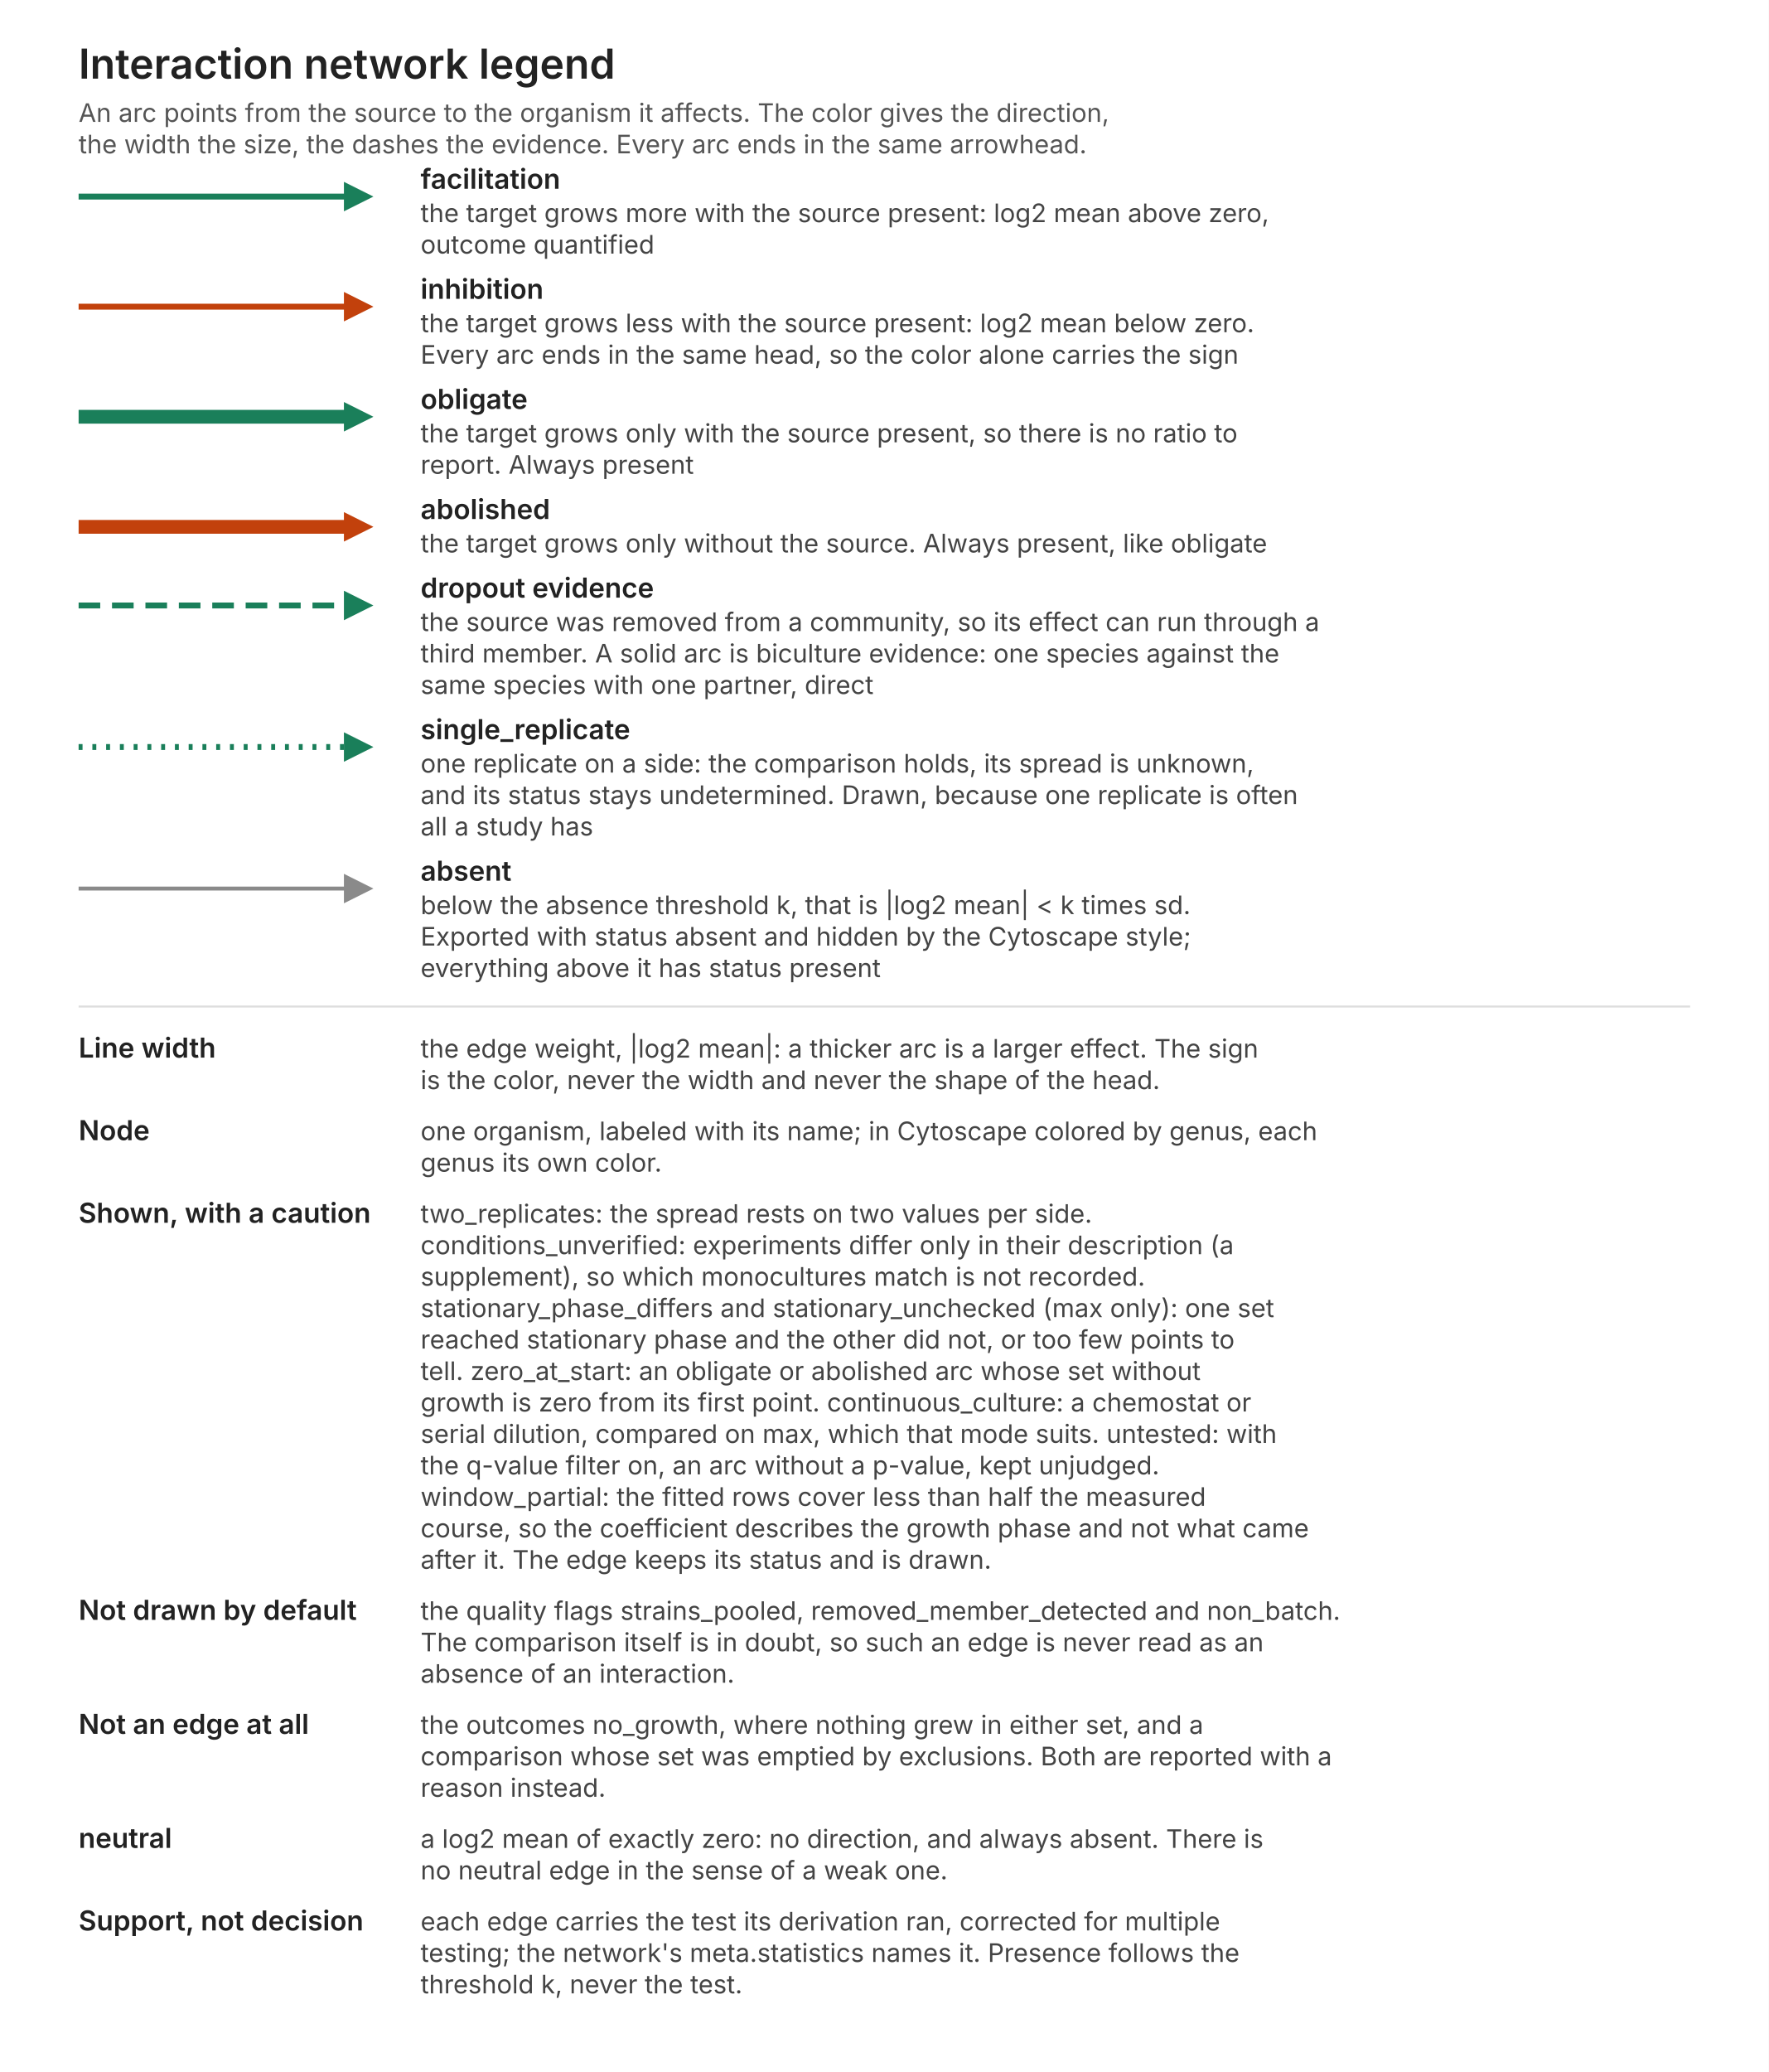
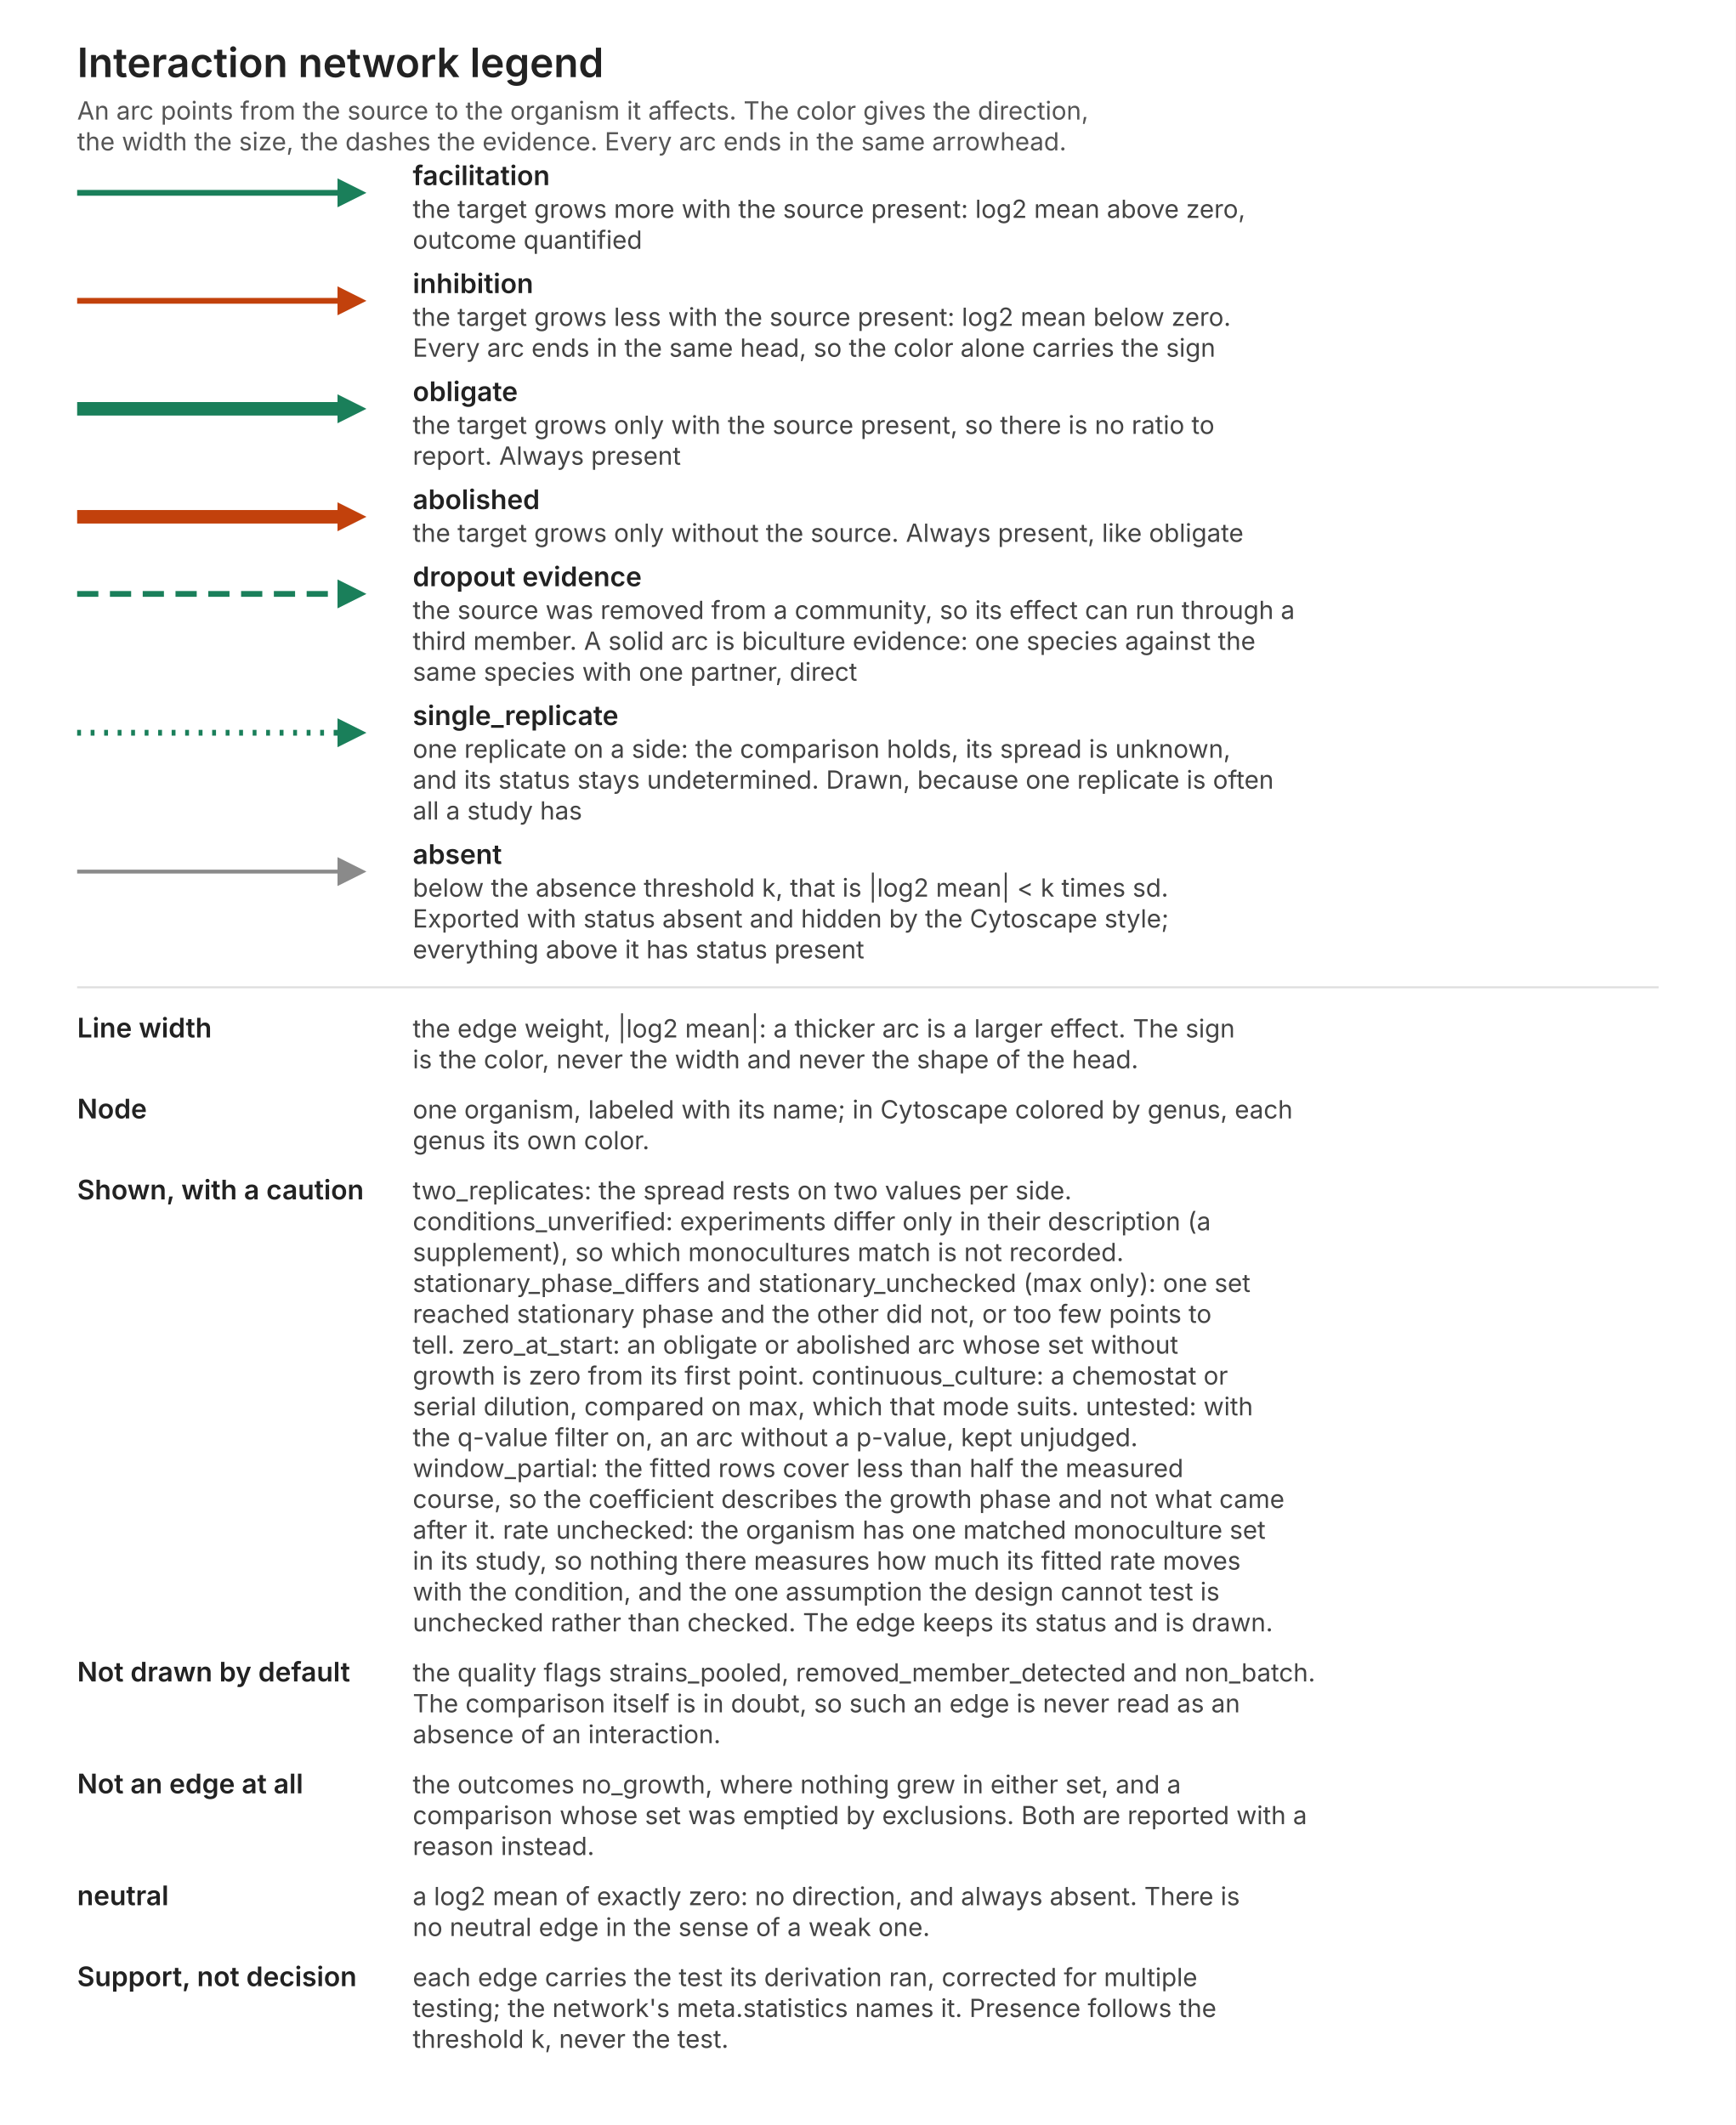
- <svg xmlns="http://www.w3.org/2000/svg" viewBox="0 0 900 1054" width="900" height="1054" role="img" aria-label="interaction network legend">
+ <svg xmlns="http://www.w3.org/2000/svg" viewBox="0 0 900 1102" width="900" height="1102" role="img" aria-label="interaction network legend">
  <style>text { font-family: system-ui, -apple-system, sans-serif; fill: #222222; }.title { font-size: 21px; font-weight: 600; }.subtitle { font-size: 13px; fill: #555555; }.label { font-size: 14px; font-weight: 600; }.meaning { font-size: 13px; fill: #444444; }</style>
-   <rect width="900" height="1054" fill="#ffffff" />
+   <rect width="900" height="1102" fill="#ffffff" />
  <text x="40" y="40" class="title">Interaction network legend</text>
  <text x="40" y="62" class="subtitle">An arc points from the source to the organism it affects. The color gives the direction,</text>
  <text x="40" y="78" class="subtitle">the width the size, the dashes the evidence. Every arc ends in the same arrowhead.</text>
  <line x1="40" y1="100" x2="176" y2="100" stroke="#1a7f5a" stroke-width="3" />
  <path d="M 190 100 l -15 -7.5 l 0 15 z" fill="#1a7f5a" />
  <text x="214" y="96" class="label">facilitation</text>
  <text x="214" y="113" class="meaning">the target grows more with the source present: log2 mean above zero,</text>
  <text x="214" y="129" class="meaning">outcome quantified</text>
  <line x1="40" y1="156" x2="176" y2="156" stroke="#c2410c" stroke-width="3" />
  <path d="M 190 156 l -15 -7.5 l 0 15 z" fill="#c2410c" />
  <text x="214" y="152" class="label">inhibition</text>
  <text x="214" y="169" class="meaning">the target grows less with the source present: log2 mean below zero.</text>
  <text x="214" y="185" class="meaning">Every arc ends in the same head, so the color alone carries the sign</text>
  <line x1="40" y1="212" x2="176" y2="212" stroke="#1a7f5a" stroke-width="7" />
  <path d="M 190 212 l -15 -7.5 l 0 15 z" fill="#1a7f5a" />
  <text x="214" y="208" class="label">obligate</text>
  <text x="214" y="225" class="meaning">the target grows only with the source present, so there is no ratio to</text>
  <text x="214" y="241" class="meaning">report. Always present</text>
  <line x1="40" y1="268" x2="176" y2="268" stroke="#c2410c" stroke-width="7" />
  <path d="M 190 268 l -15 -7.5 l 0 15 z" fill="#c2410c" />
  <text x="214" y="264" class="label">abolished</text>
  <text x="214" y="281" class="meaning">the target grows only without the source. Always present, like obligate</text>
  <line x1="40" y1="308" x2="176" y2="308" stroke="#1a7f5a" stroke-width="3" stroke-dasharray="11 6" />
  <path d="M 190 308 l -15 -7.5 l 0 15 z" fill="#1a7f5a" />
  <text x="214" y="304" class="label">dropout evidence</text>
  <text x="214" y="321" class="meaning">the source was removed from a community, so its effect can run through a</text>
  <text x="214" y="337" class="meaning">third member. A solid arc is biculture evidence: one species against the</text>
  <text x="214" y="353" class="meaning">same species with one partner, direct</text>
  <line x1="40" y1="380" x2="176" y2="380" stroke="#1a7f5a" stroke-width="3" stroke-dasharray="2 5" />
  <path d="M 190 380 l -15 -7.5 l 0 15 z" fill="#1a7f5a" />
  <text x="214" y="376" class="label">single_replicate</text>
  <text x="214" y="393" class="meaning">one replicate on a side: the comparison holds, its spread is unknown,</text>
  <text x="214" y="409" class="meaning">and its status stays undetermined. Drawn, because one replicate is often</text>
  <text x="214" y="425" class="meaning">all a study has</text>
  <line x1="40" y1="452" x2="176" y2="452" stroke="#8a8a8a" stroke-width="2" />
  <path d="M 190 452 l -15 -7.5 l 0 15 z" fill="#8a8a8a" />
  <text x="214" y="448" class="label">absent</text>
  <text x="214" y="465" class="meaning">below the absence threshold k, that is |log2 mean| &lt; k times sd.</text>
  <text x="214" y="481" class="meaning">Exported with status absent and hidden by the Cytoscape style;</text>
  <text x="214" y="497" class="meaning">everything above it has status present</text>
  <line x1="40" y1="512" x2="860" y2="512" stroke="#dddddd" />
  <text x="40" y="538" class="label">Line width</text>
  <text x="214" y="538" class="meaning">the edge weight, |log2 mean|: a thicker arc is a larger effect. The sign</text>
  <text x="214" y="554" class="meaning">is the color, never the width and never the shape of the head.</text>
  <text x="40" y="580" class="label">Node</text>
  <text x="214" y="580" class="meaning">one organism, labeled with its name; in Cytoscape colored by genus, each</text>
  <text x="214" y="596" class="meaning">genus its own color.</text>
  <text x="40" y="622" class="label">Shown, with a caution</text>
  <text x="214" y="622" class="meaning">two_replicates: the spread rests on two values per side.</text>
  <text x="214" y="638" class="meaning">conditions_unverified: experiments differ only in their description (a</text>
  <text x="214" y="654" class="meaning">supplement), so which monocultures match is not recorded.</text>
  <text x="214" y="670" class="meaning">stationary_phase_differs and stationary_unchecked (max only): one set</text>
  <text x="214" y="686" class="meaning">reached stationary phase and the other did not, or too few points to</text>
  <text x="214" y="702" class="meaning">tell. zero_at_start: an obligate or abolished arc whose set without</text>
  <text x="214" y="718" class="meaning">growth is zero from its first point. continuous_culture: a chemostat or</text>
  <text x="214" y="734" class="meaning">serial dilution, compared on max, which that mode suits. untested: with</text>
  <text x="214" y="750" class="meaning">the q-value filter on, an arc without a p-value, kept unjudged.</text>
  <text x="214" y="766" class="meaning">window_partial: the fitted rows cover less than half the measured</text>
  <text x="214" y="782" class="meaning">course, so the coefficient describes the growth phase and not what came</text>
-   <text x="214" y="798" class="meaning">after it. The edge keeps its status and is drawn.</text>
-   <text x="40" y="824" class="label">Not drawn by default</text>
-   <text x="214" y="824" class="meaning">the quality flags strains_pooled, removed_member_detected and non_batch.</text>
-   <text x="214" y="840" class="meaning">The comparison itself is in doubt, so such an edge is never read as an</text>
-   <text x="214" y="856" class="meaning">absence of an interaction.</text>
-   <text x="40" y="882" class="label">Not an edge at all</text>
-   <text x="214" y="882" class="meaning">the outcomes no_growth, where nothing grew in either set, and a</text>
-   <text x="214" y="898" class="meaning">comparison whose set was emptied by exclusions. Both are reported with a</text>
-   <text x="214" y="914" class="meaning">reason instead.</text>
-   <text x="40" y="940" class="label">neutral</text>
-   <text x="214" y="940" class="meaning">a log2 mean of exactly zero: no direction, and always absent. There is</text>
-   <text x="214" y="956" class="meaning">no neutral edge in the sense of a weak one.</text>
-   <text x="40" y="982" class="label">Support, not decision</text>
-   <text x="214" y="982" class="meaning">each edge carries the test its derivation ran, corrected for multiple</text>
-   <text x="214" y="998" class="meaning">testing; the network's meta.statistics names it. Presence follows the</text>
-   <text x="214" y="1014" class="meaning">threshold k, never the test.</text>
+   <text x="214" y="798" class="meaning">after it. rate unchecked: the organism has one matched monoculture set</text>
+   <text x="214" y="814" class="meaning">in its study, so nothing there measures how much its fitted rate moves</text>
+   <text x="214" y="830" class="meaning">with the condition, and the one assumption the design cannot test is</text>
+   <text x="214" y="846" class="meaning">unchecked rather than checked. The edge keeps its status and is drawn.</text>
+   <text x="40" y="872" class="label">Not drawn by default</text>
+   <text x="214" y="872" class="meaning">the quality flags strains_pooled, removed_member_detected and non_batch.</text>
+   <text x="214" y="888" class="meaning">The comparison itself is in doubt, so such an edge is never read as an</text>
+   <text x="214" y="904" class="meaning">absence of an interaction.</text>
+   <text x="40" y="930" class="label">Not an edge at all</text>
+   <text x="214" y="930" class="meaning">the outcomes no_growth, where nothing grew in either set, and a</text>
+   <text x="214" y="946" class="meaning">comparison whose set was emptied by exclusions. Both are reported with a</text>
+   <text x="214" y="962" class="meaning">reason instead.</text>
+   <text x="40" y="988" class="label">neutral</text>
+   <text x="214" y="988" class="meaning">a log2 mean of exactly zero: no direction, and always absent. There is</text>
+   <text x="214" y="1004" class="meaning">no neutral edge in the sense of a weak one.</text>
+   <text x="40" y="1030" class="label">Support, not decision</text>
+   <text x="214" y="1030" class="meaning">each edge carries the test its derivation ran, corrected for multiple</text>
+   <text x="214" y="1046" class="meaning">testing; the network's meta.statistics names it. Presence follows the</text>
+   <text x="214" y="1062" class="meaning">threshold k, never the test.</text>
</svg>
